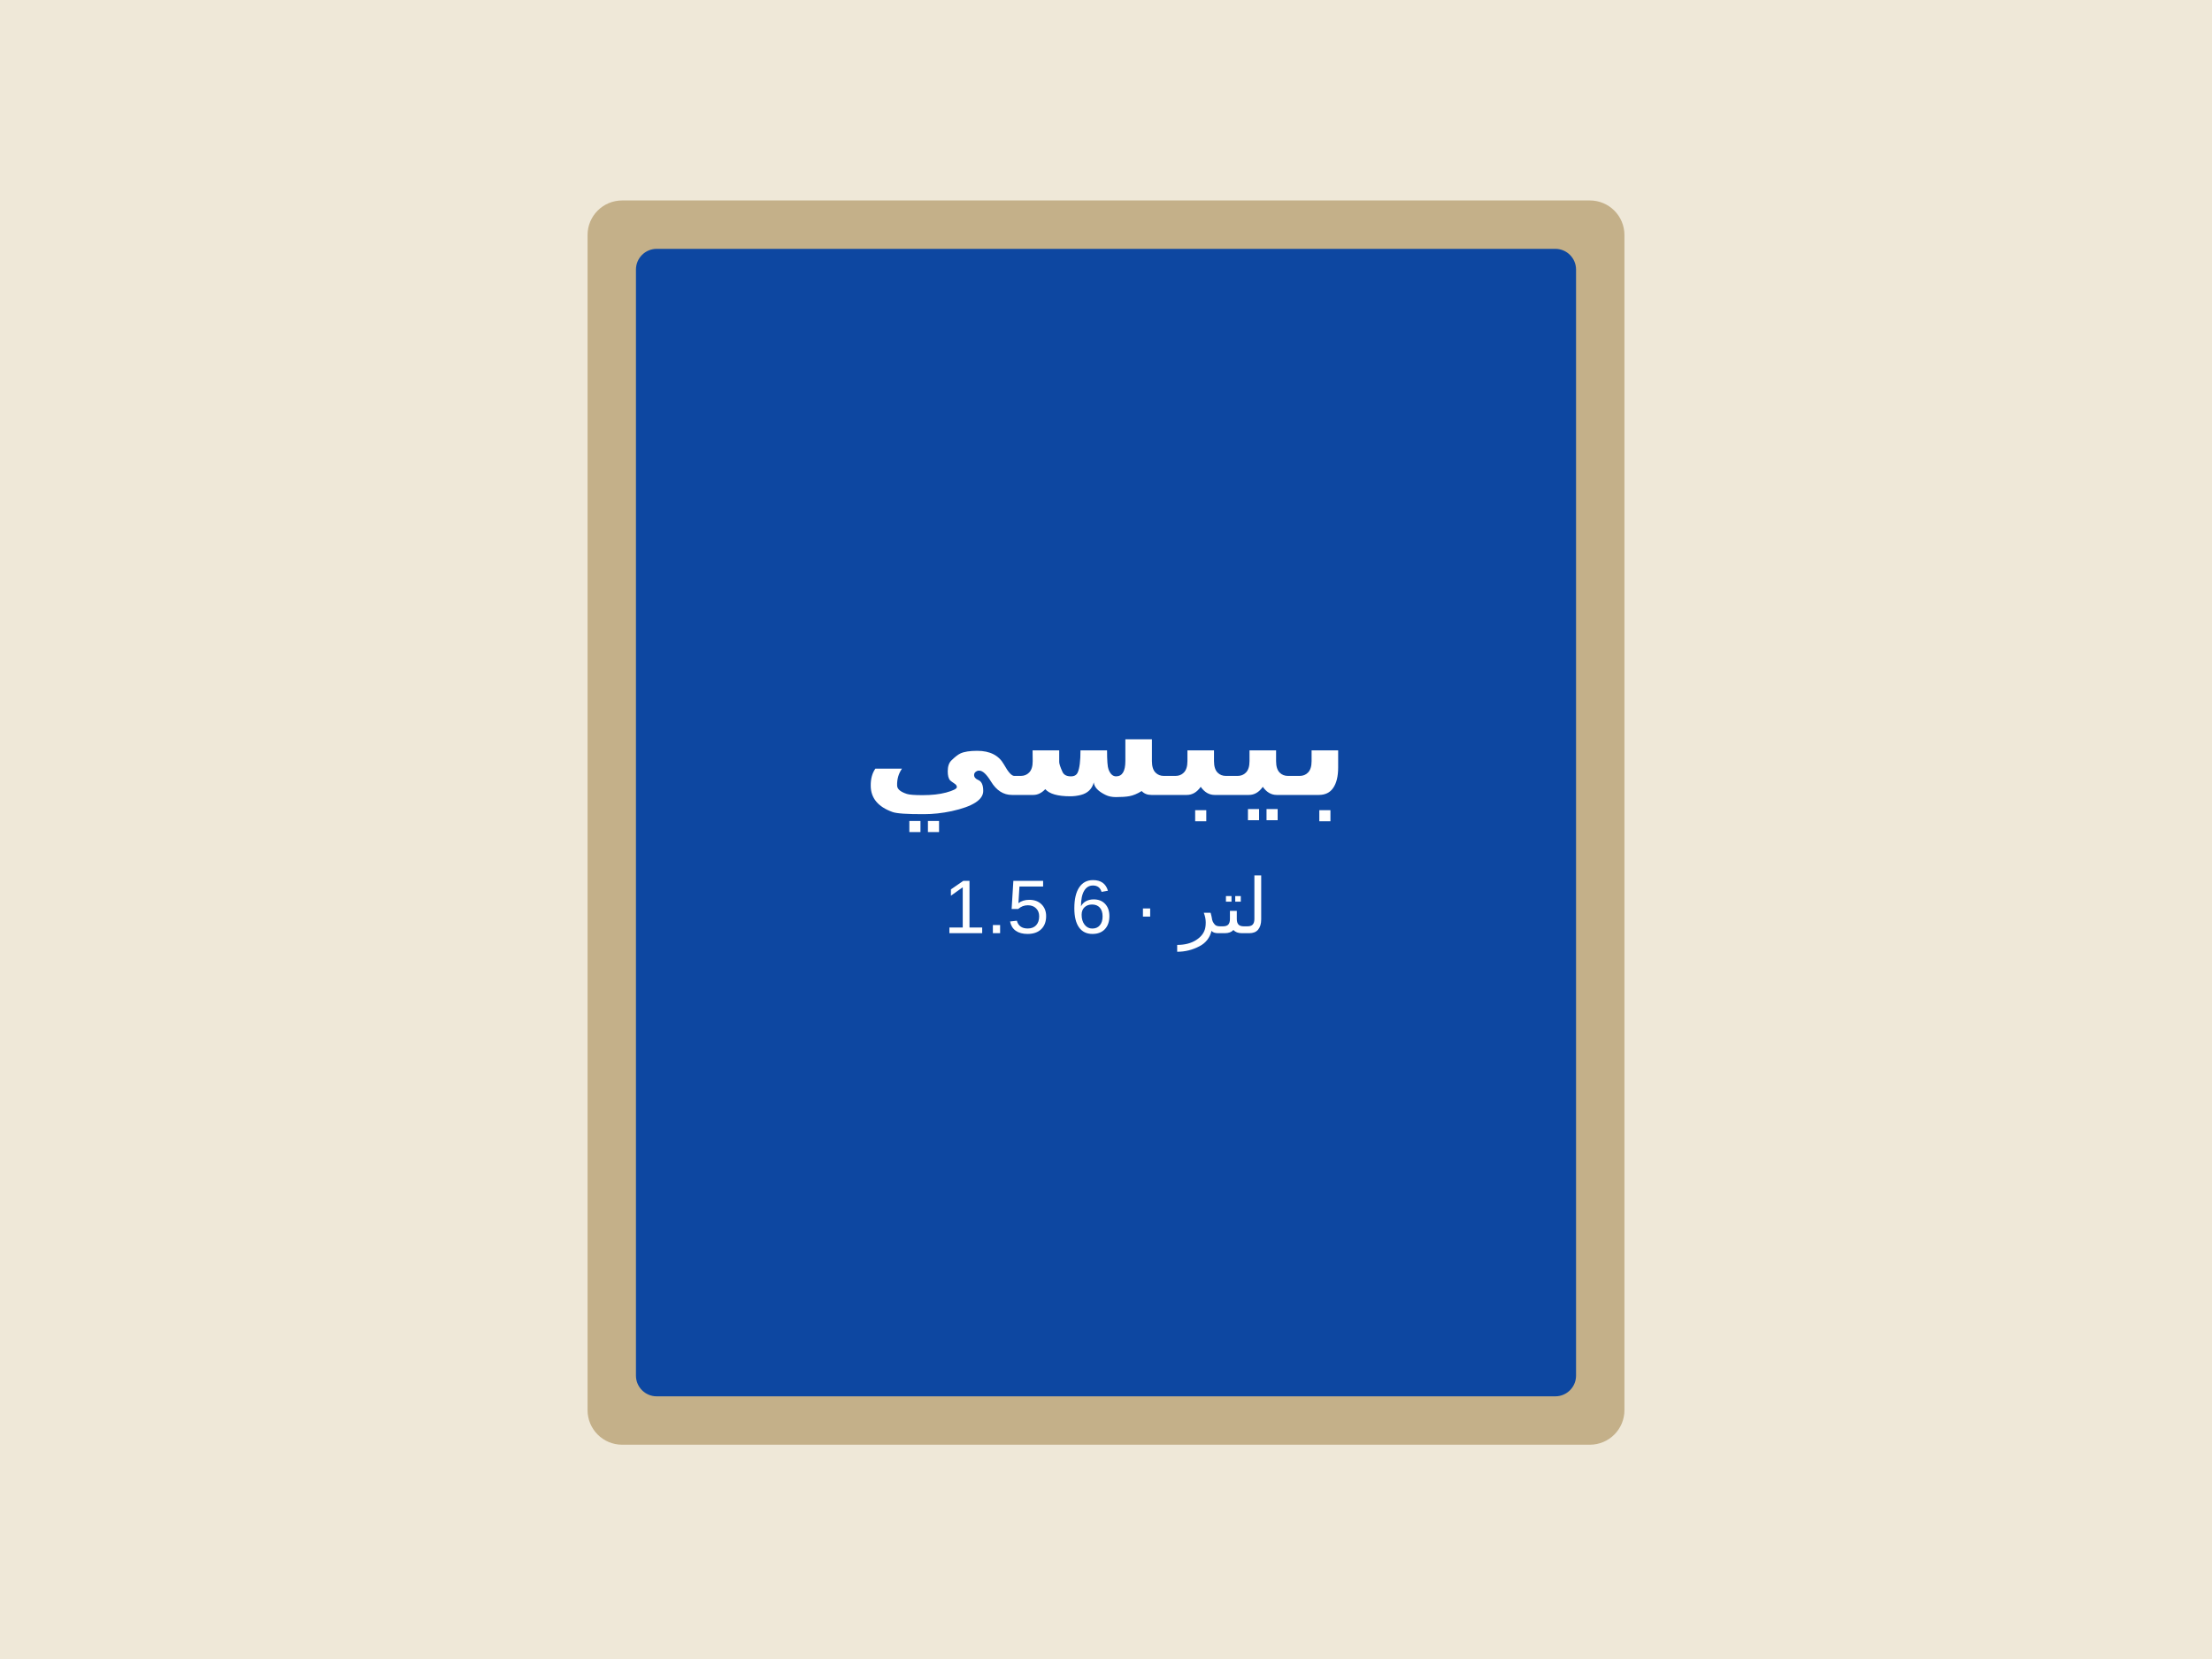
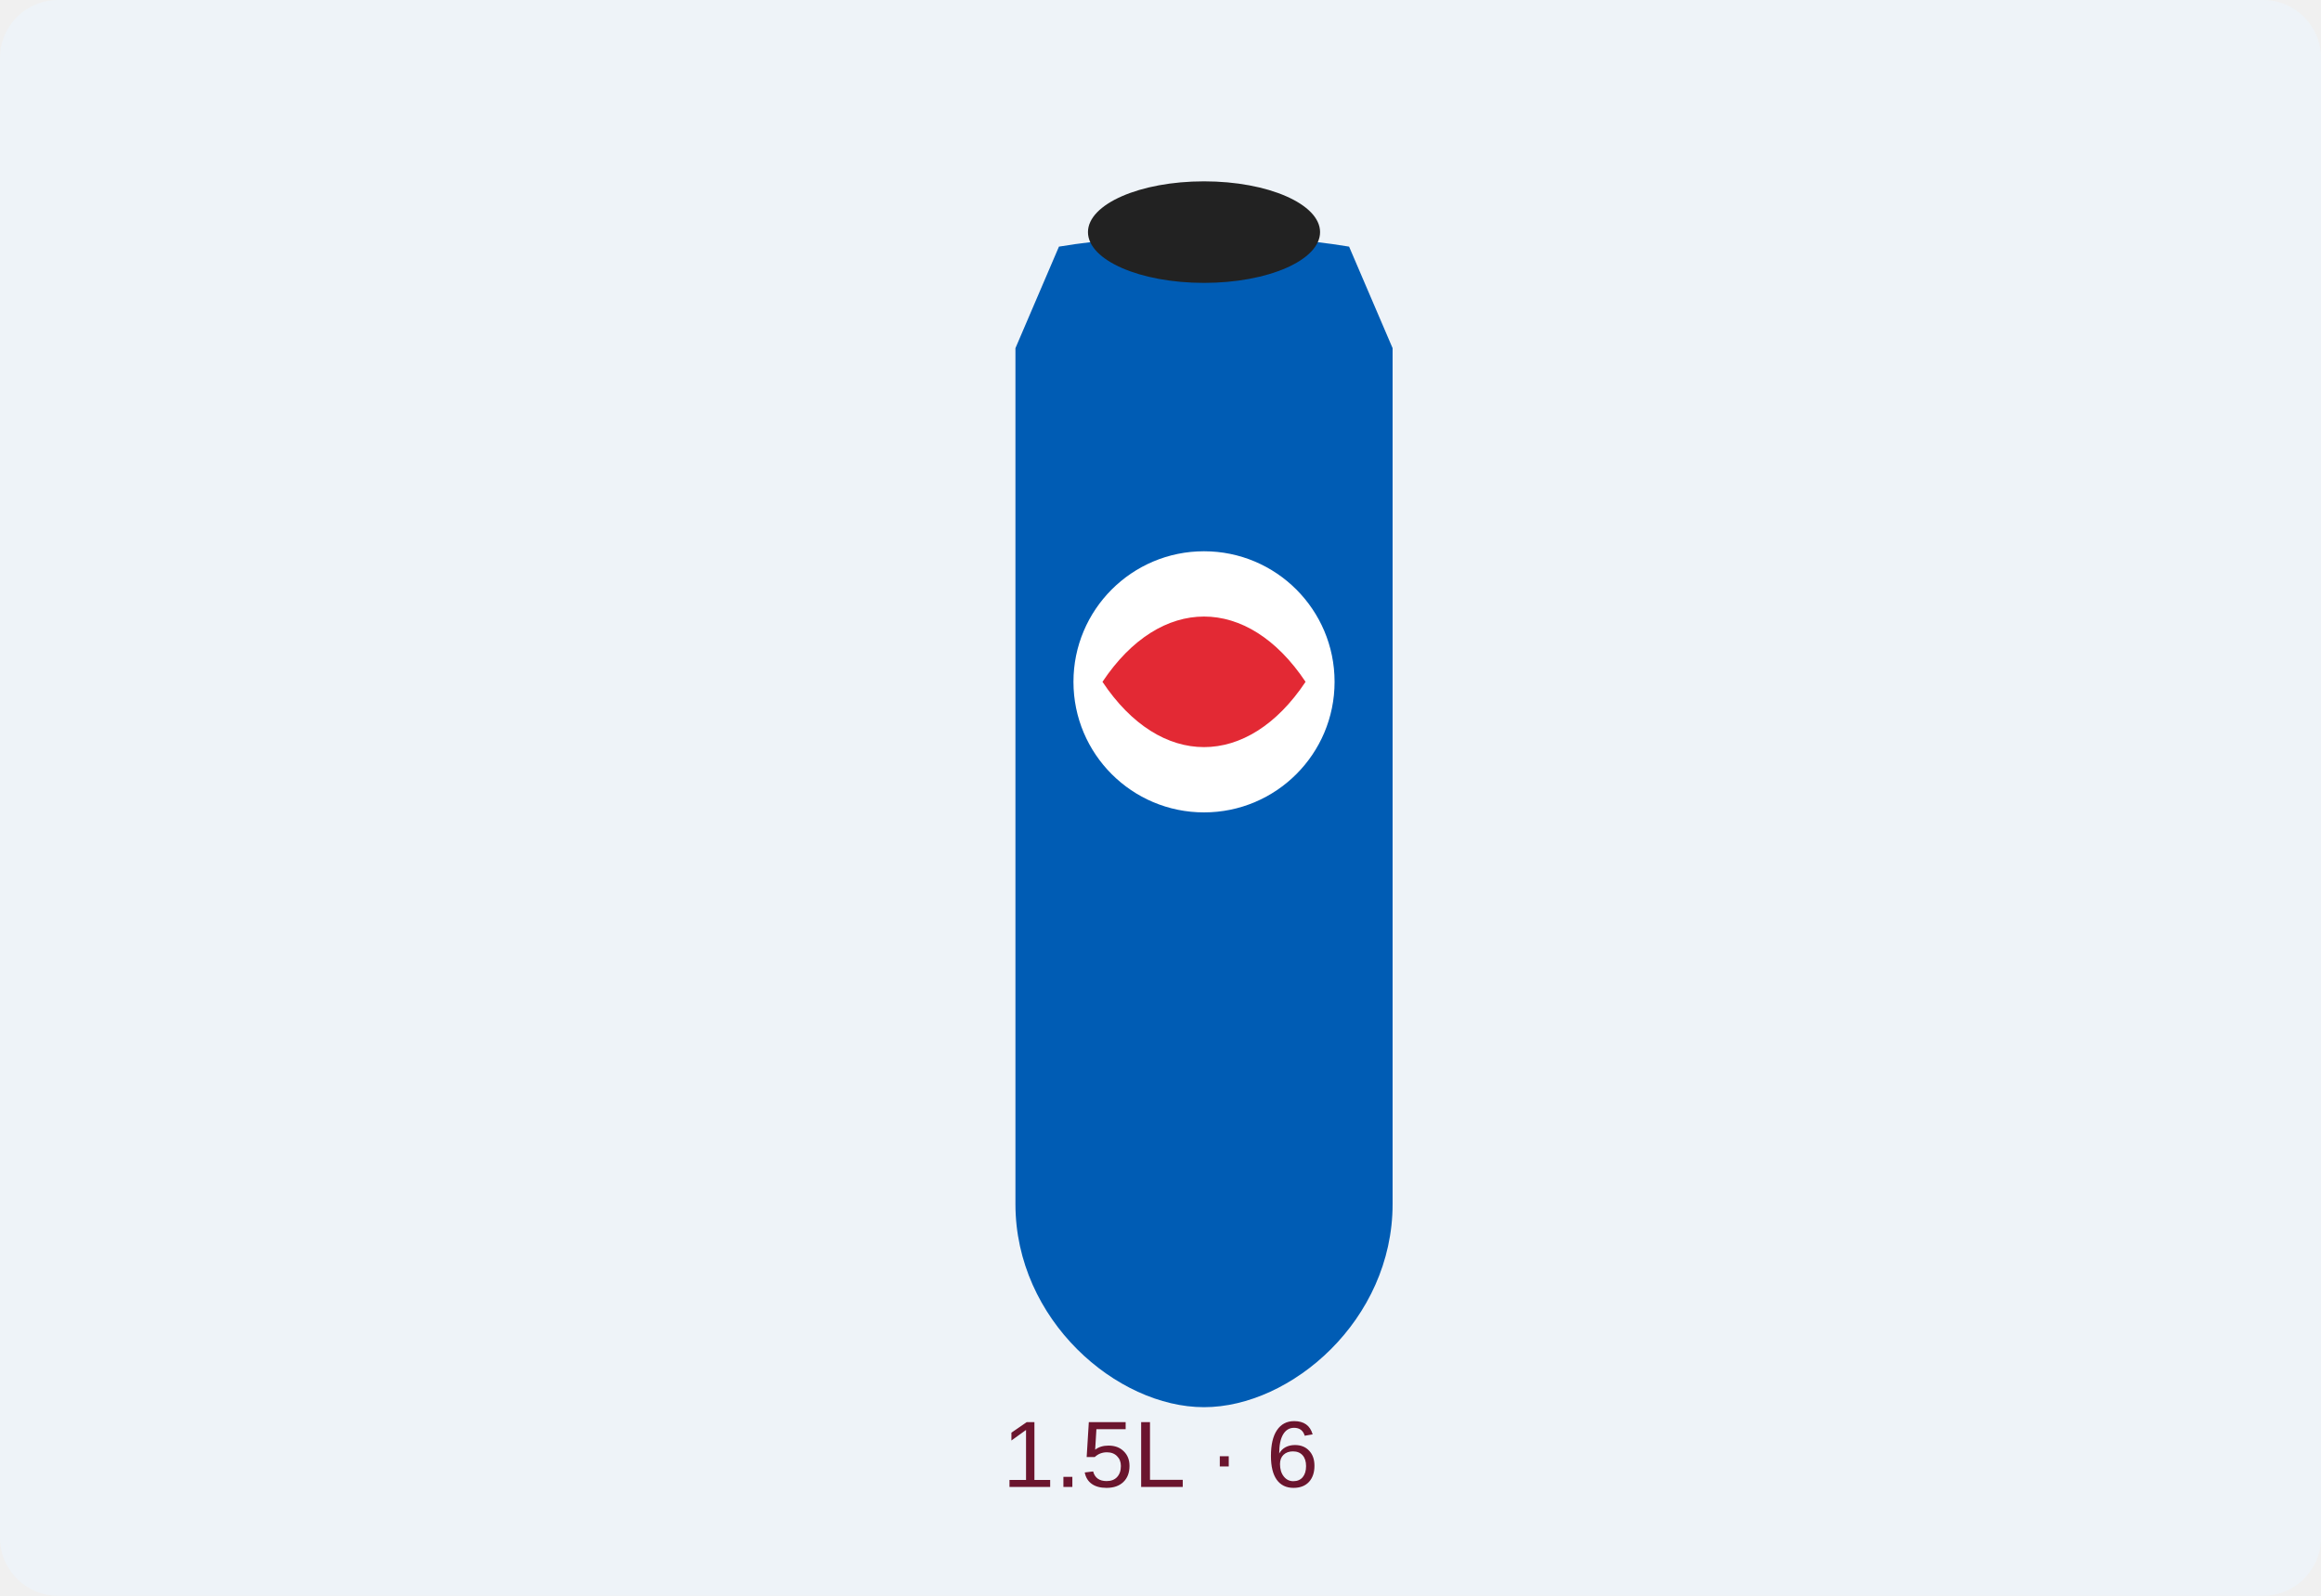
- <svg xmlns="http://www.w3.org/2000/svg" viewBox="0 0 640 480">
-   <rect width="640" height="480" fill="#efe8d8" />
-   <rect x="170" y="58" width="300" height="360" rx="10" fill="#c4b089" />
-   <rect x="184" y="72" width="272" height="332" rx="6" fill="#0d47a1" />
-   <text x="320" y="230" text-anchor="middle" font-family="Tahoma,Arial" font-size="44" font-weight="700" fill="#fff">بيبسي</text>
-   <text x="320" y="270" text-anchor="middle" font-family="Tahoma,Arial" font-size="22" fill="#fff">1.5 لتر · 6</text>
+ <svg xmlns="http://www.w3.org/2000/svg" viewBox="0 0 320 220">
+   <rect width="320" height="220" rx="8" fill="#eef3f8" />
+   <g transform="translate(118,16)">
+     <path d="M28 18c12-2 28-2 40 0l6 14v118c0 16-14 28-26 28s-26-12-26-28V32z" fill="#005cb4" />
+     <circle cx="48" cy="78" r="18" fill="#fff" />
+     <path d="M34 78c8-12 20-12 28 0-8 12-20 12-28 0z" fill="#e32934" />
+     <ellipse cx="48" cy="16" rx="16" ry="7" fill="#222" />
+   </g>
+   <text x="160" y="205" text-anchor="middle" font-size="13" font-family="Arial" fill="#6B152E">1.5L · 6</text>
</svg>
